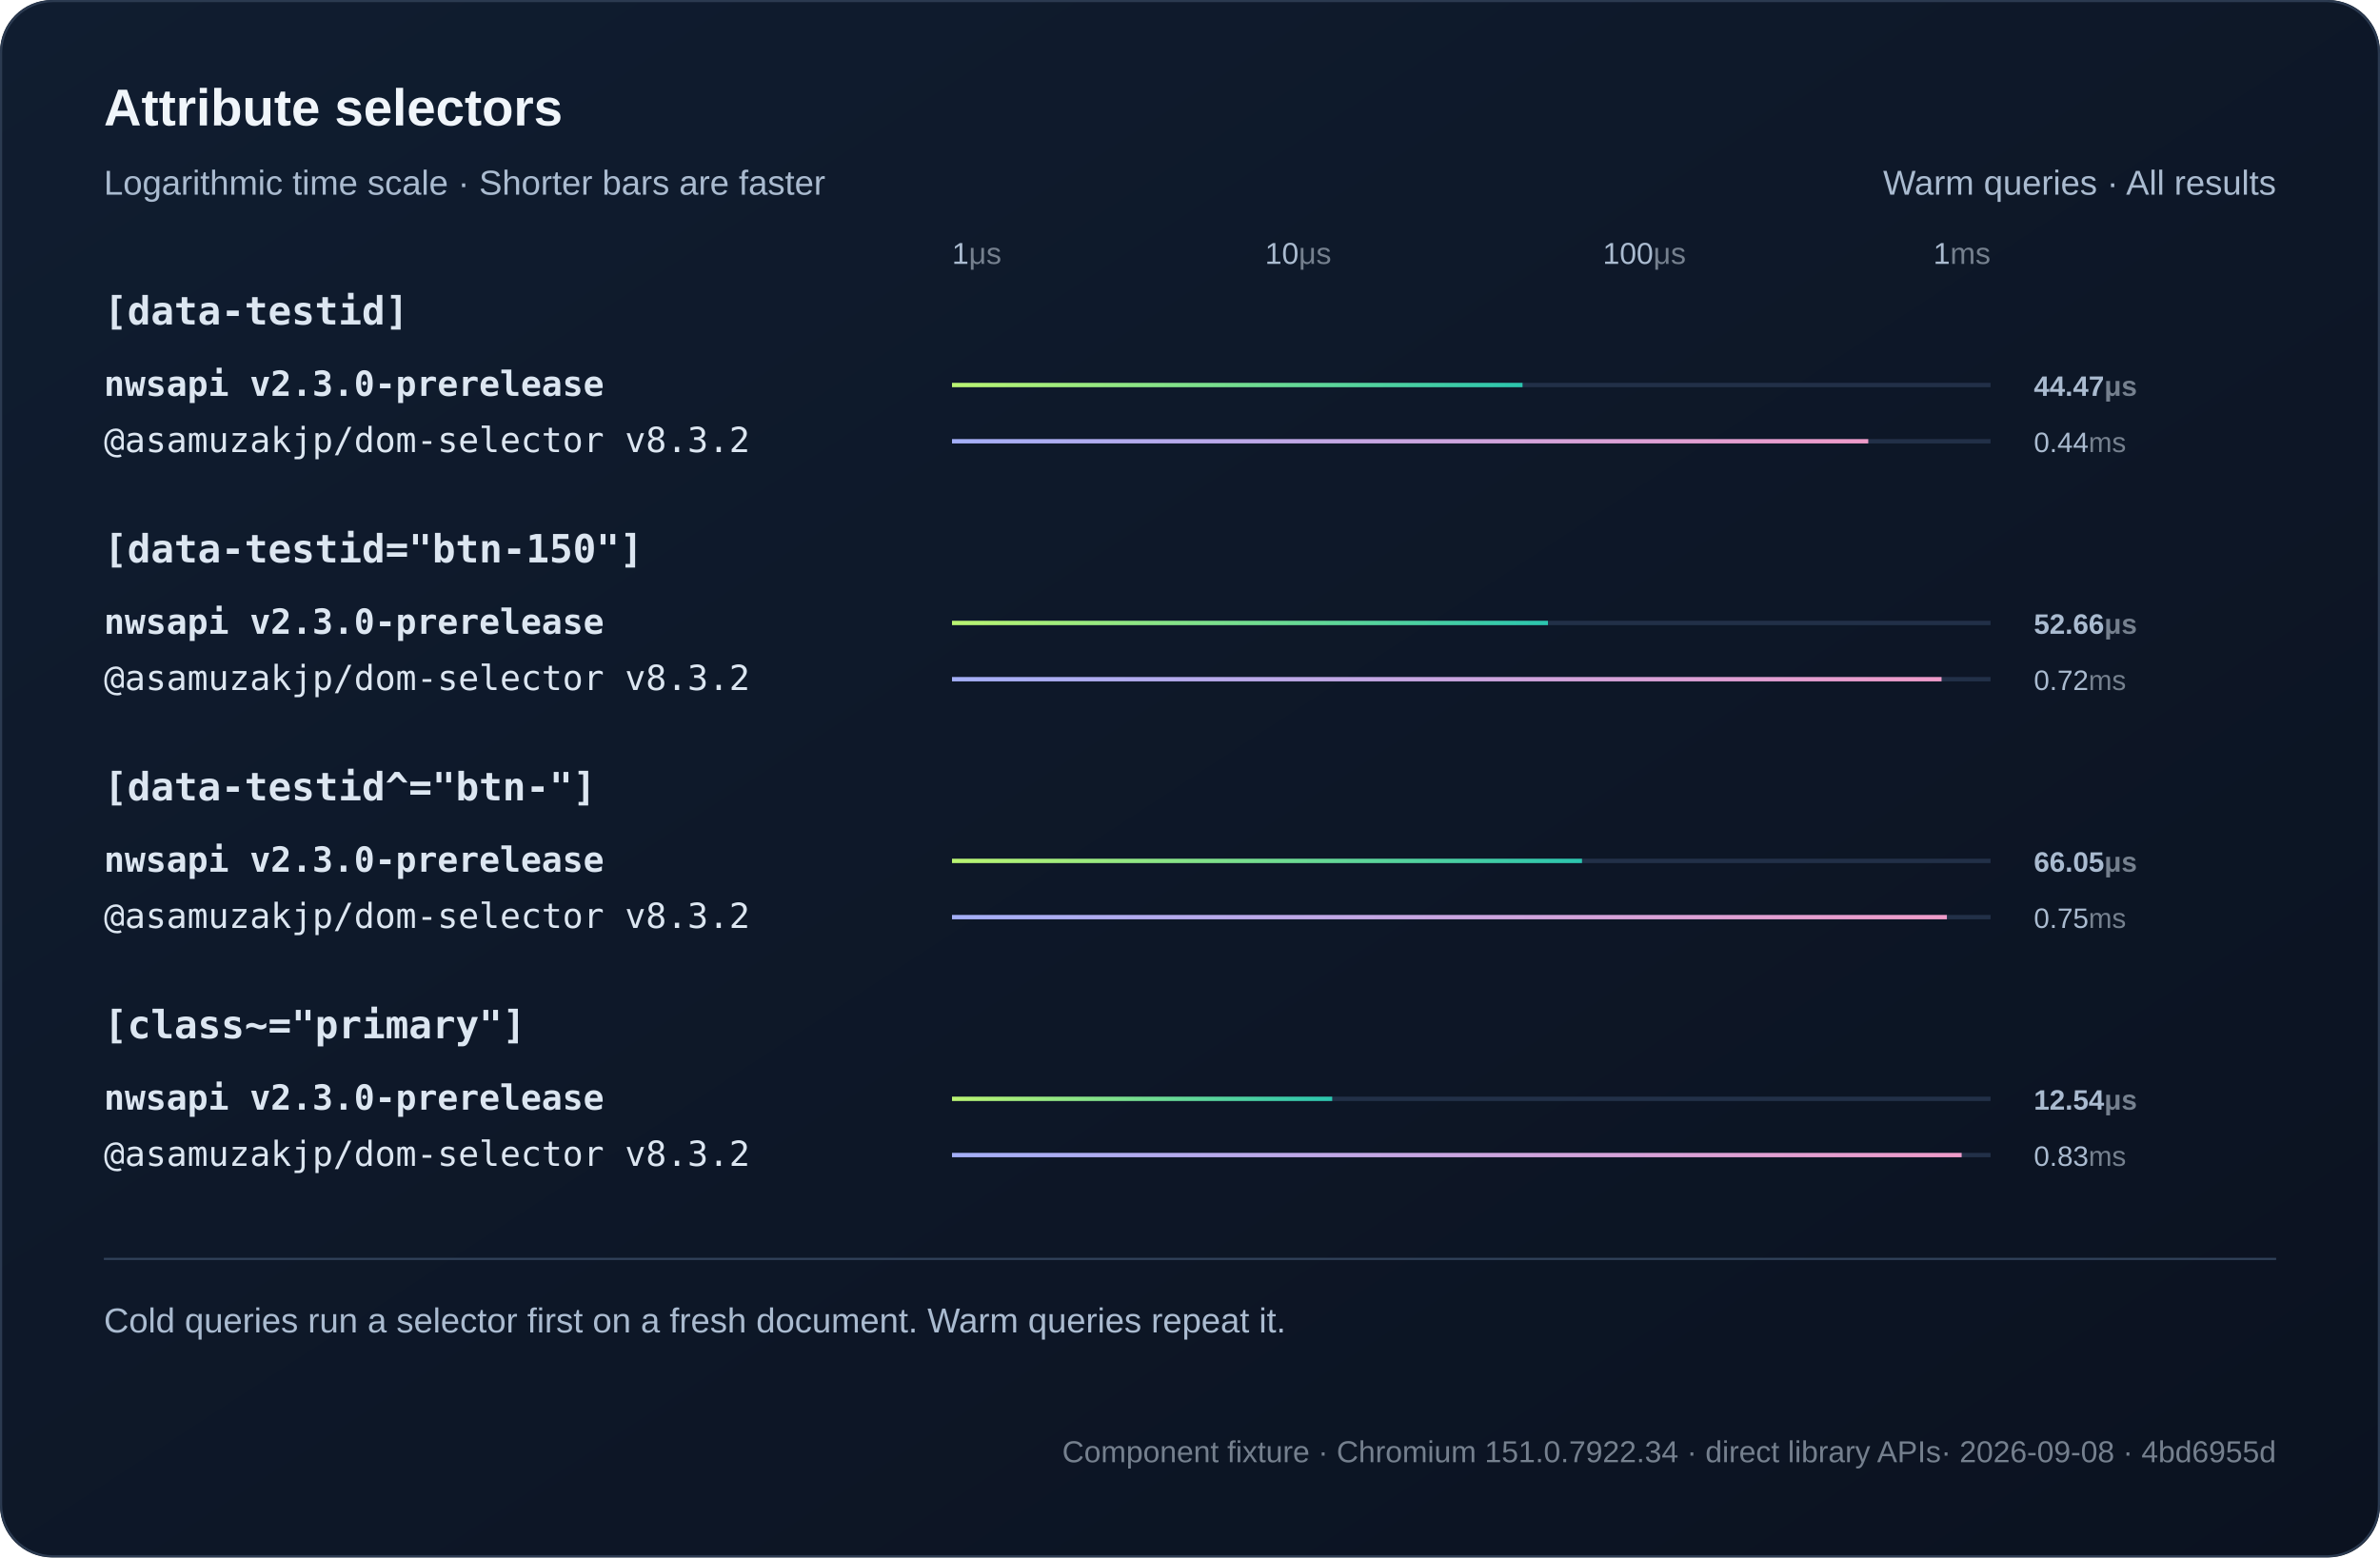
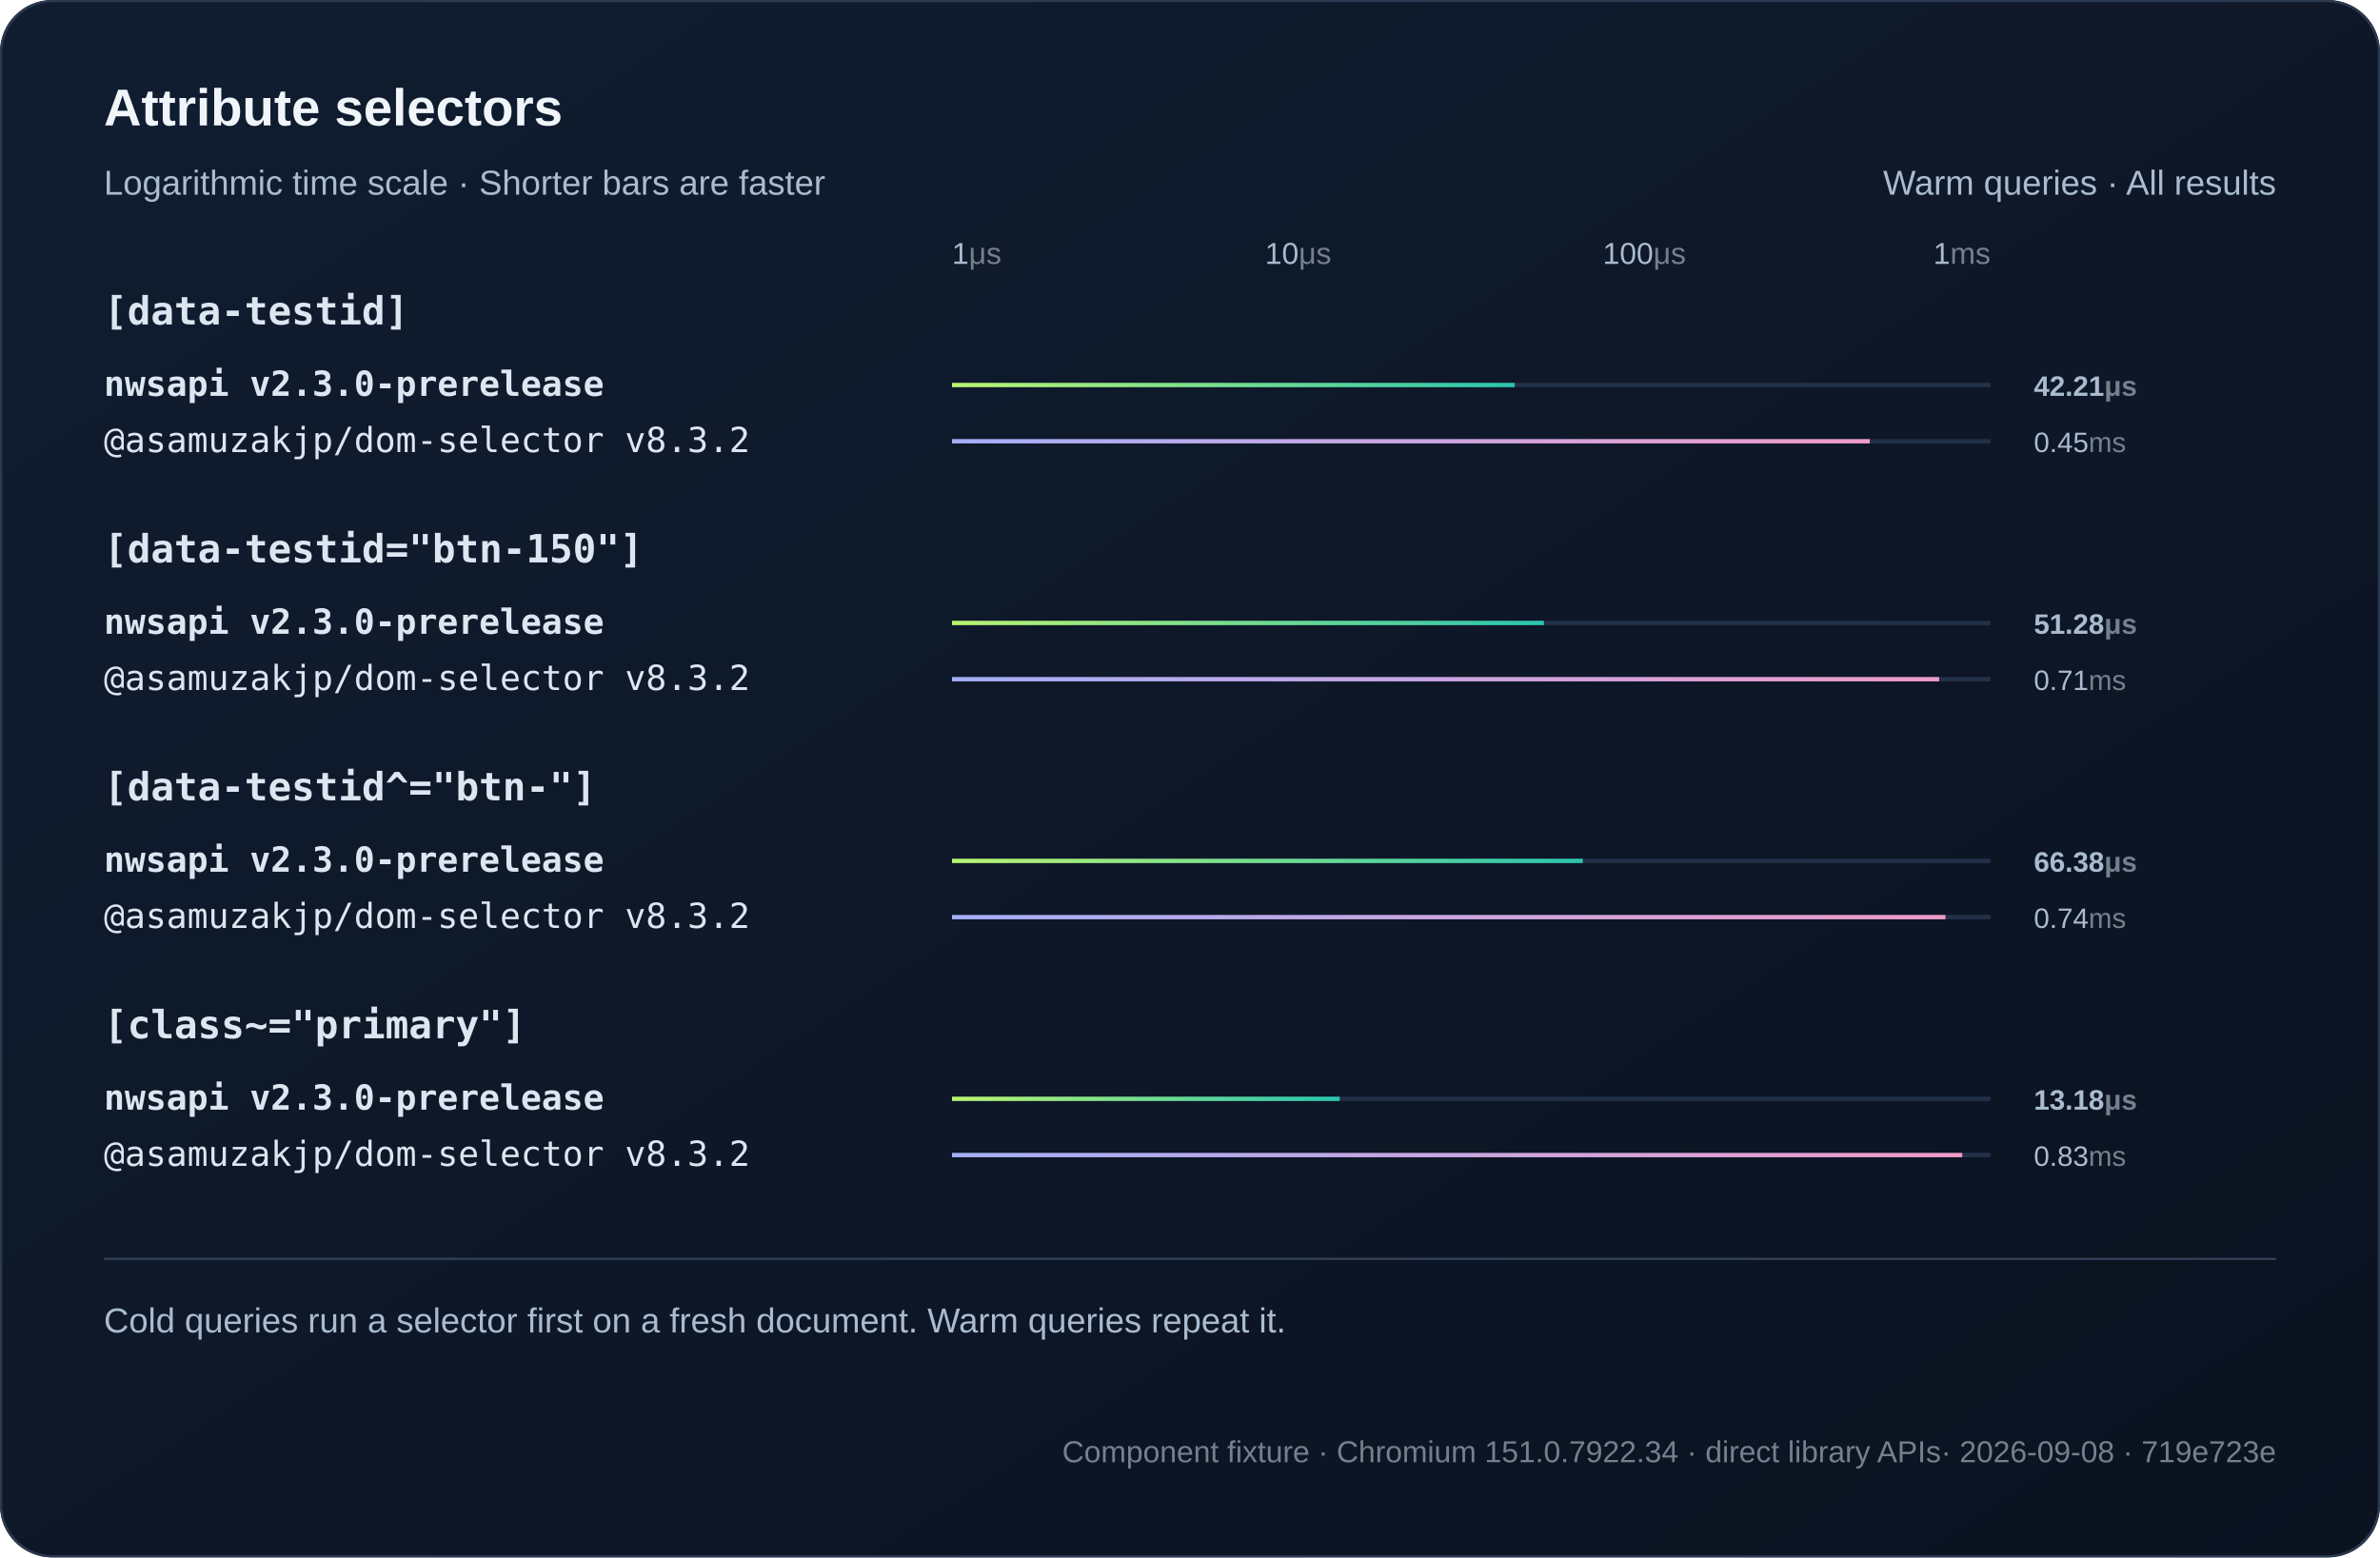
<svg xmlns="http://www.w3.org/2000/svg" width="1100" height="720" viewBox="0 0 1100 720" role="img">
  <defs>
    <linearGradient id="bg" x2="1" y2="1">
      <stop stop-color="#101d30" />
      <stop offset="1" stop-color="#0b1220" />
    </linearGradient>
    <linearGradient id="series0">
      <stop stop-color="#baf471" />
      <stop offset="1" stop-color="#2bc5ae" />
    </linearGradient>
    <linearGradient id="series1">
      <stop stop-color="#a4aff7" />
      <stop offset="1" stop-color="#ef9bc9" />
    </linearGradient>
  </defs>
  <style>text{font-family:Arial,Helvetica,sans-serif;fill:#f0f5fa}
.muted{fill:#aabbd0;font:16px Arial,Helvetica,sans-serif}
.code{font:18px Consolas,Menlo,monospace;fill:#dce6f1}
.note .code{font:16px Consolas,Menlo,monospace}
.metadata,.metadata .code{fill:#75808e;font-size:14px}
.chart-title{font-size:24px;font-weight:700}
.unit{fill:#75808e}
.package{font-family:Consolas,Menlo,monospace}
.comparison{font-size:14px;font-variant-numeric:tabular-nums}
.tick{fill:#aabbd0;font-size:12px}
.time{fill:#aabbd0;font-size:13px;font-variant-numeric:tabular-nums}
.engine{font-size:16px}.selector{font-weight:600}.tick{font-size:14px}.bar{transform-box:fill-box;transform-origin:left center;animation:fill 800ms ease-out both}@keyframes fill{from{transform:scaleX(0)}to{transform:scaleX(1)}}@media(prefers-reduced-motion:reduce){.bar{animation:none}}</style>
  <rect width="1100" height="720" rx="24" fill="url(#bg)" />
  <rect x=".5" y=".5" width="1099" height="719" rx="24" fill="none" stroke="#2b3a50" />
  <text x="48" y="58" class="chart-title">Attribute selectors</text>
  <text x="48" y="90" class="muted">Logarithmic time scale · Shorter bars are faster</text>
  <text x="1052" y="90" text-anchor="end" class="muted">Warm queries · All results</text>
  <text x="440" y="122" text-anchor="start" class="tick">1<tspan class="unit">μs</tspan>
  </text>
  <text x="600" y="122" text-anchor="middle" class="tick">10<tspan class="unit">μs</tspan>
  </text>
  <text x="760" y="122" text-anchor="middle" class="tick">100<tspan class="unit">μs</tspan>
  </text>
  <text x="920" y="122" text-anchor="end" class="tick">1<tspan class="unit">ms</tspan>
  </text>
  <text x="48" y="150" class="code selector">[data-testid]</text>
  <g>
    <text x="48" y="183" class="code engine" style="font-weight:700">nwsapi v2.3.0-prerelease</text>
    <path d="M440 178h480" stroke="#223048" stroke-width="2" />
-     <rect class="bar" x="440" y="177" width="263.69" height="2" fill="url(#series0)" />
-     <text x="940" y="183" class="time" style="font-weight:700">44.47<tspan class="unit">μs</tspan>
+     <rect class="bar" x="440" y="177" width="260.07" height="2" fill="url(#series0)" />
+     <text x="940" y="183" class="time" style="font-weight:700">42.21<tspan class="unit">μs</tspan>
    </text>
  </g>
  <g>
    <text x="48" y="209" class="code engine">@asamuzakjp/dom-selector v8.3.2</text>
    <path d="M440 204h480" stroke="#223048" stroke-width="2" />
-     <rect class="bar" x="440" y="203" width="423.48" height="2" fill="url(#series1)" />
-     <text x="940" y="209" class="time">0.44<tspan class="unit">ms</tspan>
+     <rect class="bar" x="440" y="203" width="424.19" height="2" fill="url(#series1)" />
+     <text x="940" y="209" class="time">0.45<tspan class="unit">ms</tspan>
    </text>
  </g>
  <text x="48" y="260" class="code selector">[data-testid="btn-150"]</text>
  <g>
    <text x="48" y="293" class="code engine" style="font-weight:700">nwsapi v2.3.0-prerelease</text>
    <path d="M440 288h480" stroke="#223048" stroke-width="2" />
-     <rect class="bar" x="440" y="287" width="275.44" height="2" fill="url(#series0)" />
-     <text x="940" y="293" class="time" style="font-weight:700">52.66<tspan class="unit">μs</tspan>
+     <rect class="bar" x="440" y="287" width="273.58" height="2" fill="url(#series0)" />
+     <text x="940" y="293" class="time" style="font-weight:700">51.28<tspan class="unit">μs</tspan>
    </text>
  </g>
  <g>
    <text x="48" y="319" class="code engine">@asamuzakjp/dom-selector v8.3.2</text>
    <path d="M440 314h480" stroke="#223048" stroke-width="2" />
-     <rect class="bar" x="440" y="313" width="457.36" height="2" fill="url(#series1)" />
-     <text x="940" y="319" class="time">0.72<tspan class="unit">ms</tspan>
+     <rect class="bar" x="440" y="313" width="456.27" height="2" fill="url(#series1)" />
+     <text x="940" y="319" class="time">0.71<tspan class="unit">ms</tspan>
    </text>
  </g>
  <text x="48" y="370" class="code selector">[data-testid^="btn-"]</text>
  <g>
    <text x="48" y="403" class="code engine" style="font-weight:700">nwsapi v2.3.0-prerelease</text>
    <path d="M440 398h480" stroke="#223048" stroke-width="2" />
-     <rect class="bar" x="440" y="397" width="291.18" height="2" fill="url(#series0)" />
-     <text x="940" y="403" class="time" style="font-weight:700">66.05<tspan class="unit">μs</tspan>
+     <rect class="bar" x="440" y="397" width="291.53" height="2" fill="url(#series0)" />
+     <text x="940" y="403" class="time" style="font-weight:700">66.38<tspan class="unit">μs</tspan>
    </text>
  </g>
  <g>
    <text x="48" y="429" class="code engine">@asamuzakjp/dom-selector v8.3.2</text>
    <path d="M440 424h480" stroke="#223048" stroke-width="2" />
-     <rect class="bar" x="440" y="423" width="459.82" height="2" fill="url(#series1)" />
-     <text x="940" y="429" class="time">0.75<tspan class="unit">ms</tspan>
+     <rect class="bar" x="440" y="423" width="459.16" height="2" fill="url(#series1)" />
+     <text x="940" y="429" class="time">0.74<tspan class="unit">ms</tspan>
    </text>
  </g>
  <text x="48" y="480" class="code selector">[class~="primary"]</text>
  <g>
    <text x="48" y="513" class="code engine" style="font-weight:700">nwsapi v2.3.0-prerelease</text>
    <path d="M440 508h480" stroke="#223048" stroke-width="2" />
-     <rect class="bar" x="440" y="507" width="175.73" height="2" fill="url(#series0)" />
-     <text x="940" y="513" class="time" style="font-weight:700">12.54<tspan class="unit">μs</tspan>
+     <rect class="bar" x="440" y="507" width="179.19" height="2" fill="url(#series0)" />
+     <text x="940" y="513" class="time" style="font-weight:700">13.18<tspan class="unit">μs</tspan>
    </text>
  </g>
  <g>
    <text x="48" y="539" class="code engine">@asamuzakjp/dom-selector v8.3.2</text>
    <path d="M440 534h480" stroke="#223048" stroke-width="2" />
-     <rect class="bar" x="440" y="533" width="466.65" height="2" fill="url(#series1)" />
+     <rect class="bar" x="440" y="533" width="466.94" height="2" fill="url(#series1)" />
    <text x="940" y="539" class="time">0.83<tspan class="unit">ms</tspan>
    </text>
  </g>
  <path d="M48 582h1004" stroke="#304159" />
  <text x="48" y="616" class="muted">Cold queries run a selector first on a fresh document. Warm queries repeat it.</text>
-   <text x="1052" y="676" text-anchor="end" class="muted note metadata">Component fixture · Chromium 151.0.7922.34 · direct library APIs<tspan fill="#75808e"> · 2026-09-08 · 4bd6955d</tspan>
+   <text x="1052" y="676" text-anchor="end" class="muted note metadata">Component fixture · Chromium 151.0.7922.34 · direct library APIs<tspan fill="#75808e"> · 2026-09-08 · 719e723e</tspan>
  </text>
</svg>
